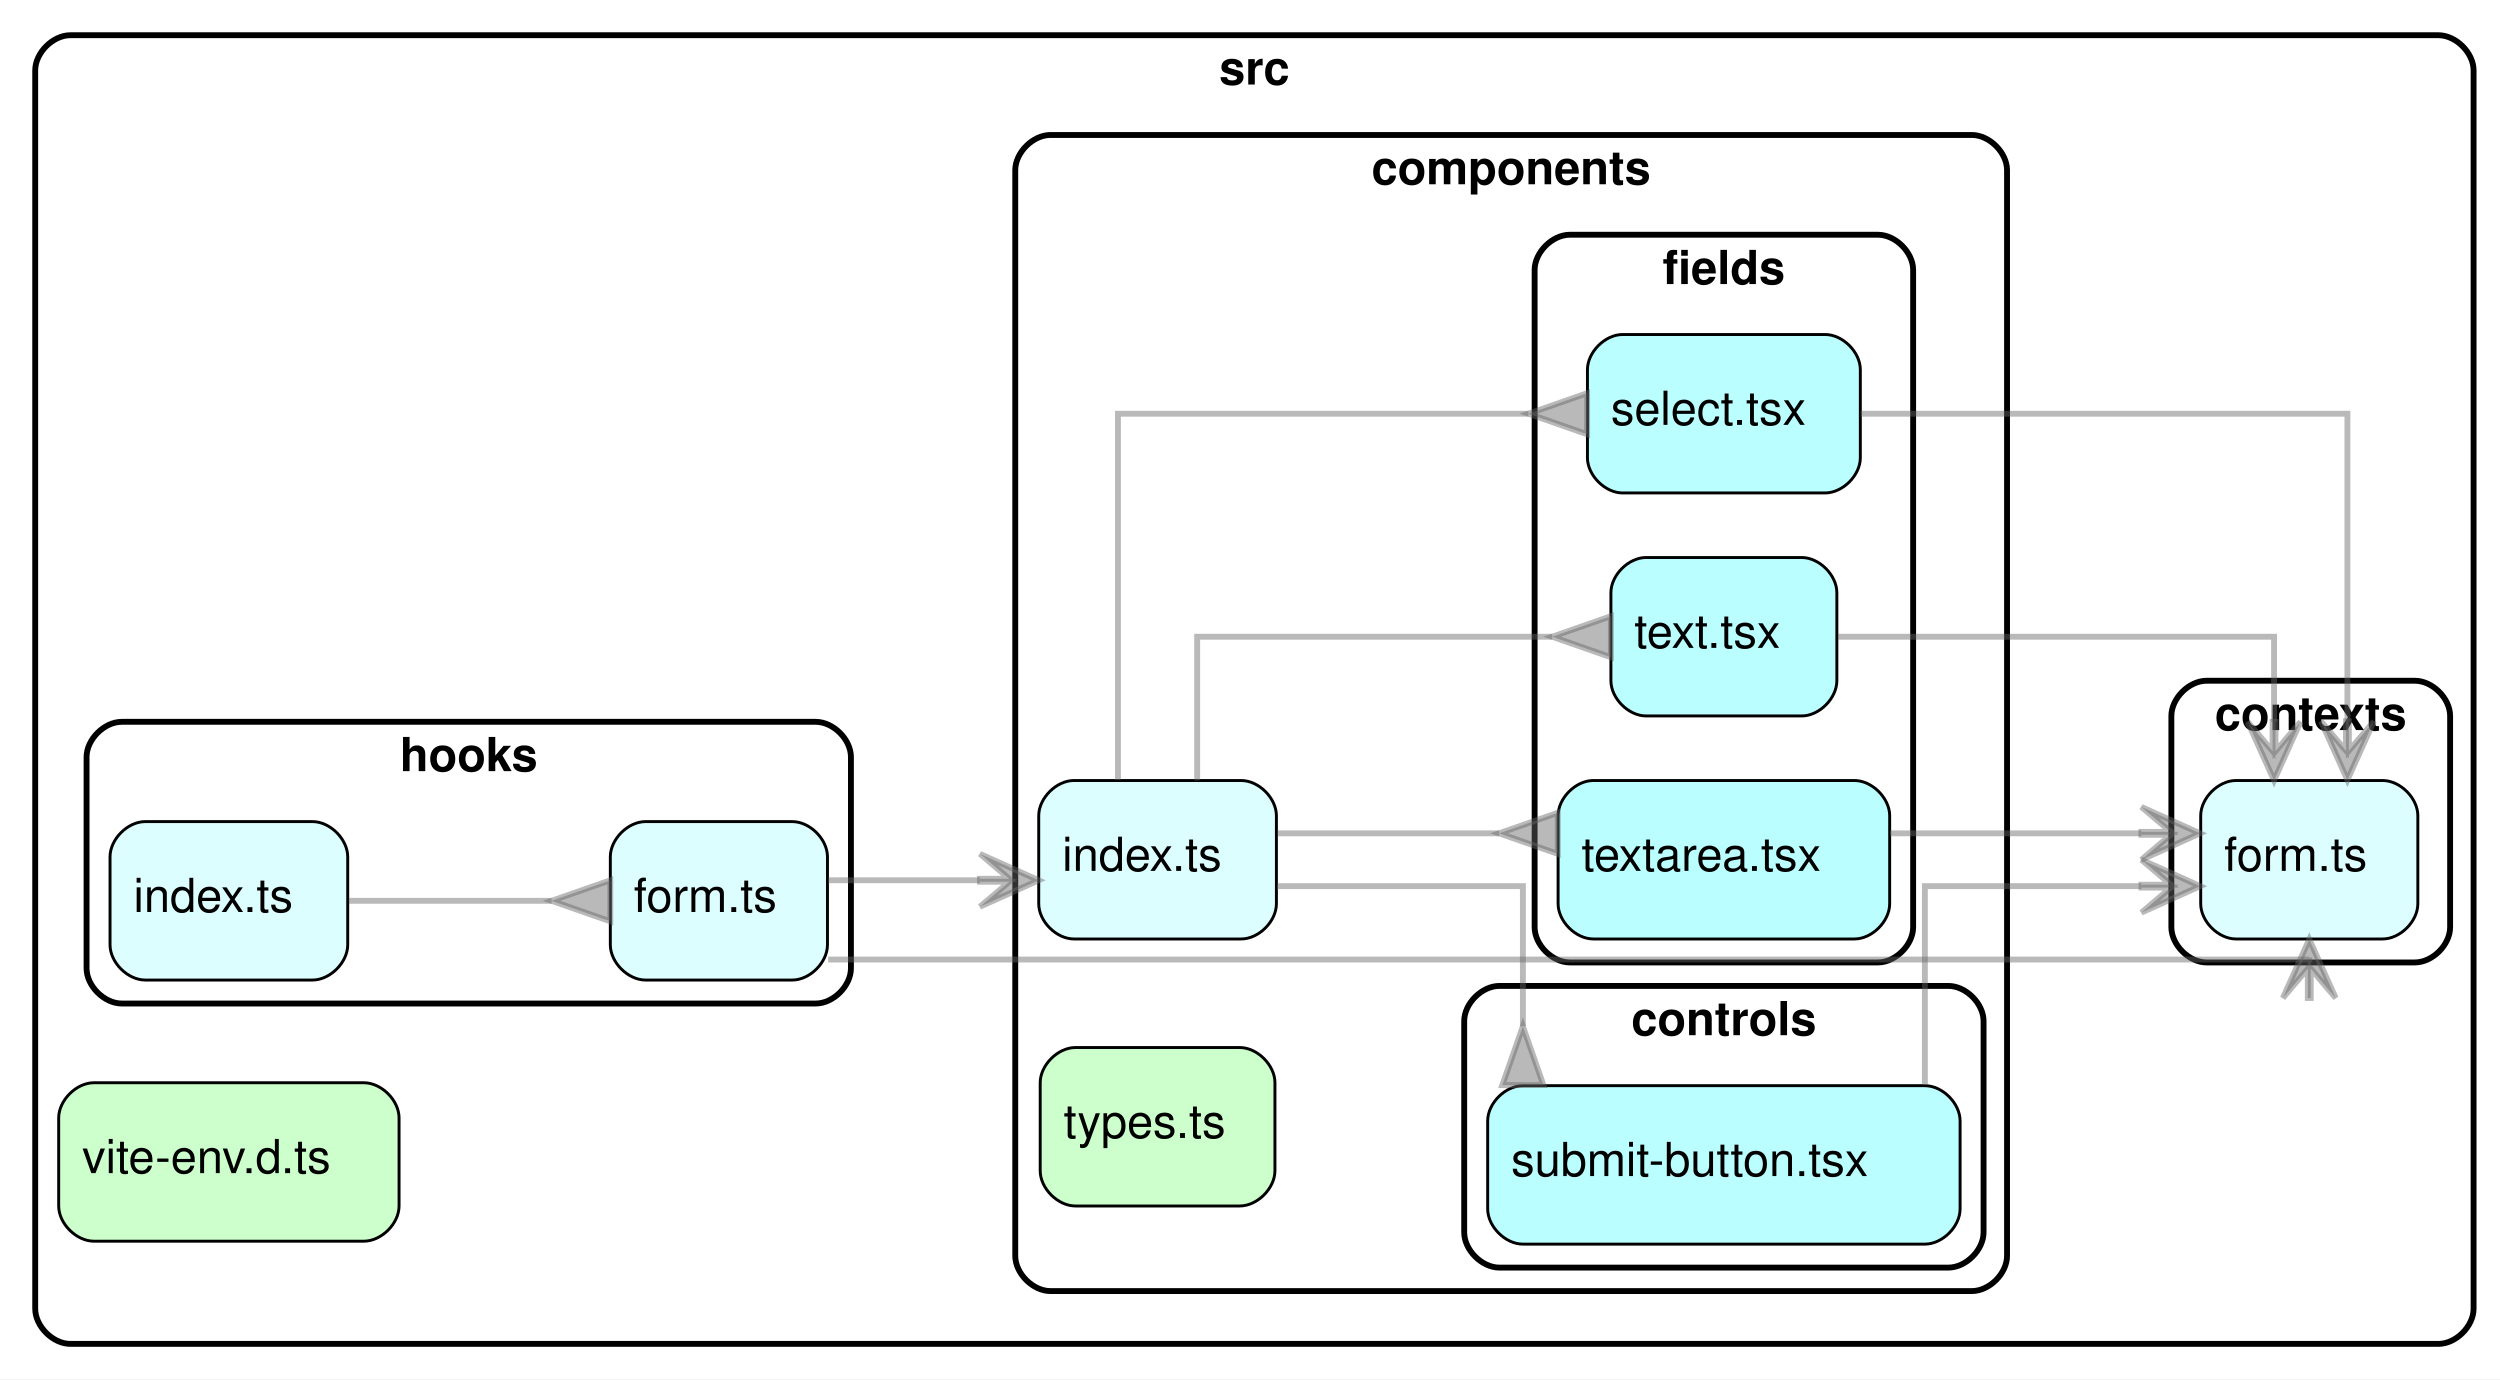
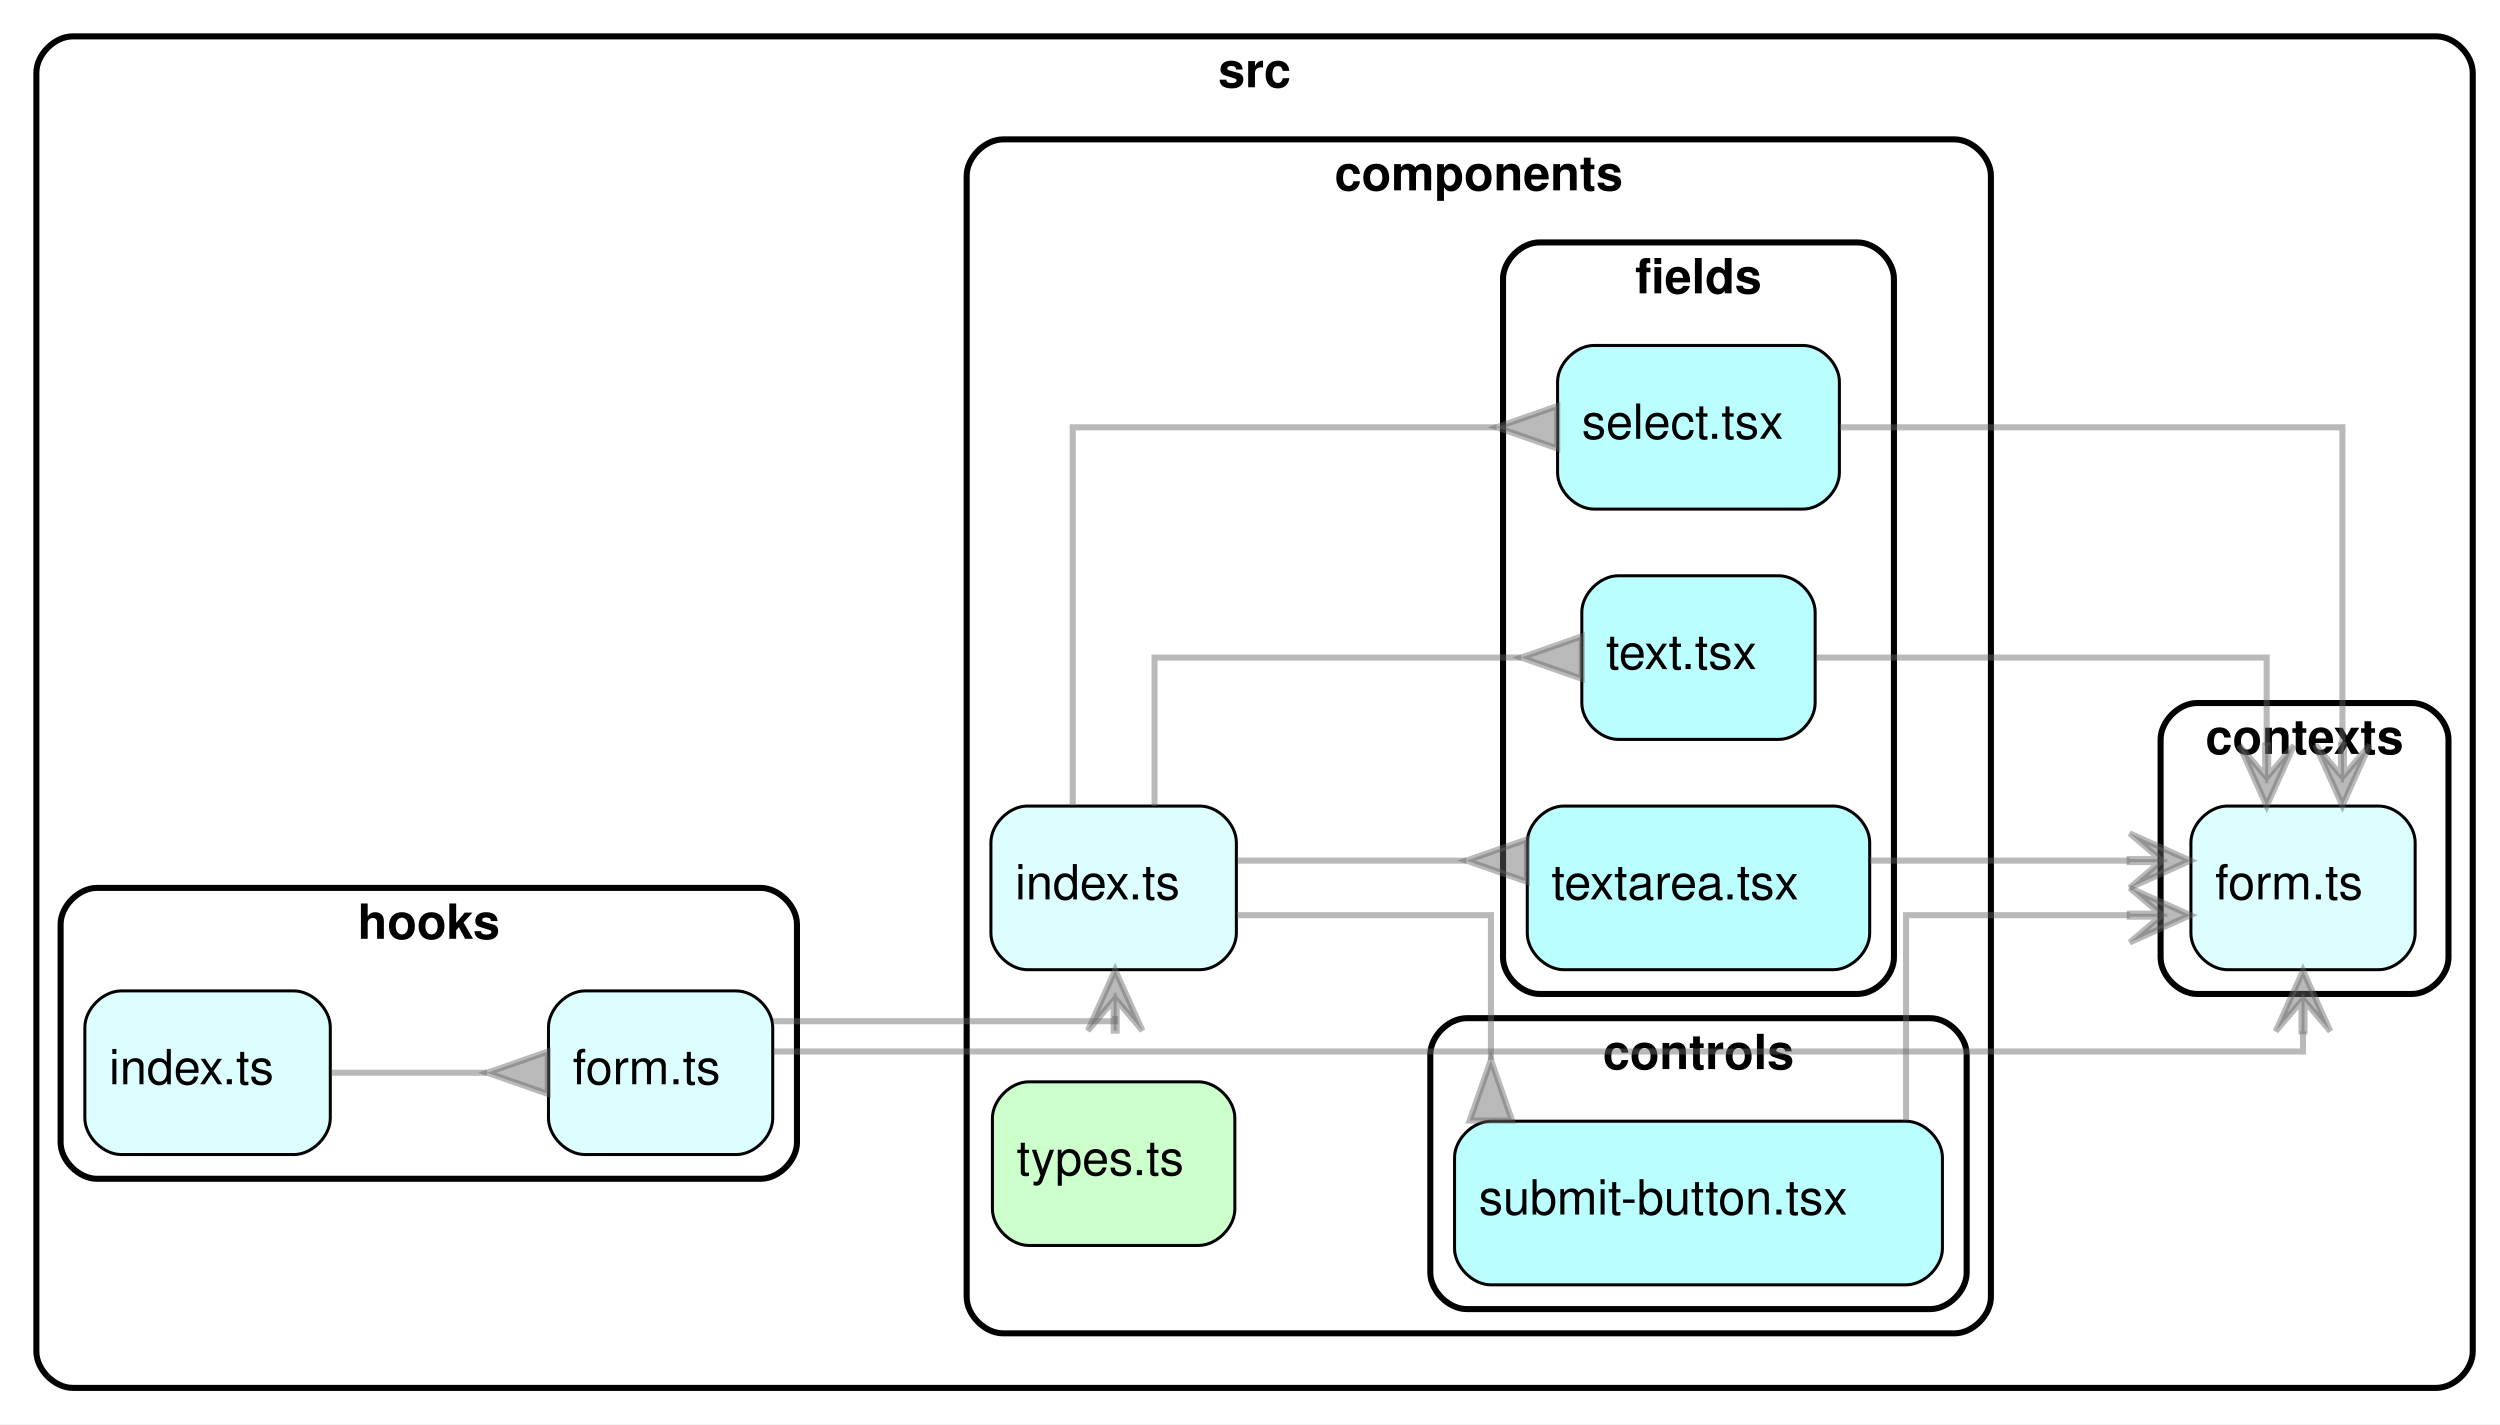
- <svg xmlns="http://www.w3.org/2000/svg" xmlns:xlink="http://www.w3.org/1999/xlink" width="852pt" height="470pt" viewBox="0.00 0.00 852.00 470.00">
+ <svg xmlns="http://www.w3.org/2000/svg" xmlns:xlink="http://www.w3.org/1999/xlink" width="825pt" height="470pt" viewBox="0.00 0.00 825.00 470.00">
  <g id="graph0" class="graph" transform="scale(1 1) rotate(0) translate(4 466)">
-     <polygon fill="white" stroke="transparent" points="-4,4 -4,-466 848,-466 848,4 -4,4" />
+     <polygon fill="white" stroke="transparent" points="-4,4 -4,-466 821,-466 821,4 -4,4" />
    <g id="clust1" class="cluster">
-       <path fill="#ffffff" stroke="black" stroke-width="2" d="M20,-8C20,-8 827,-8 827,-8 833,-8 839,-14 839,-20 839,-20 839,-442 839,-442 839,-448 833,-454 827,-454 827,-454 20,-454 20,-454 14,-454 8,-448 8,-442 8,-442 8,-20 8,-20 8,-14 14,-8 20,-8" />
-       <text text-anchor="middle" x="423.5" y="-437.2" font-family="Helvetica,sans-Serif" font-weight="bold" font-size="16.00">src</text>
+       <path fill="#ffffff" stroke="black" stroke-width="2" d="M20,-8C20,-8 800,-8 800,-8 806,-8 812,-14 812,-20 812,-20 812,-442 812,-442 812,-448 806,-454 800,-454 800,-454 20,-454 20,-454 14,-454 8,-448 8,-442 8,-442 8,-20 8,-20 8,-14 14,-8 20,-8" />
+       <text text-anchor="middle" x="410" y="-437.2" font-family="Helvetica,sans-Serif" font-weight="bold" font-size="16.00">src</text>
    </g>
    <g id="clust2" class="cluster">
-       <path fill="#ffffff" stroke="black" stroke-width="2" d="M354,-26C354,-26 668,-26 668,-26 674,-26 680,-32 680,-38 680,-38 680,-408 680,-408 680,-414 674,-420 668,-420 668,-420 354,-420 354,-420 348,-420 342,-414 342,-408 342,-408 342,-38 342,-38 342,-32 348,-26 354,-26" />
-       <text text-anchor="middle" x="511" y="-403.2" font-family="Helvetica,sans-Serif" font-weight="bold" font-size="16.00">components</text>
+       <path fill="#ffffff" stroke="black" stroke-width="2" d="M327,-26C327,-26 641,-26 641,-26 647,-26 653,-32 653,-38 653,-38 653,-408 653,-408 653,-414 647,-420 641,-420 641,-420 327,-420 327,-420 321,-420 315,-414 315,-408 315,-408 315,-38 315,-38 315,-32 321,-26 327,-26" />
+       <text text-anchor="middle" x="484" y="-403.2" font-family="Helvetica,sans-Serif" font-weight="bold" font-size="16.00">components</text>
    </g>
    <g id="clust3" class="cluster">
-       <path fill="#ffffff" stroke="black" stroke-width="2" d="M507,-34C507,-34 660,-34 660,-34 666,-34 672,-40 672,-46 672,-46 672,-118 672,-118 672,-124 666,-130 660,-130 660,-130 507,-130 507,-130 501,-130 495,-124 495,-118 495,-118 495,-46 495,-46 495,-40 501,-34 507,-34" />
-       <text text-anchor="middle" x="583.5" y="-113.2" font-family="Helvetica,sans-Serif" font-weight="bold" font-size="16.00">controls</text>
+       <path fill="#ffffff" stroke="black" stroke-width="2" d="M480,-34C480,-34 633,-34 633,-34 639,-34 645,-40 645,-46 645,-46 645,-118 645,-118 645,-124 639,-130 633,-130 633,-130 480,-130 480,-130 474,-130 468,-124 468,-118 468,-118 468,-46 468,-46 468,-40 474,-34 480,-34" />
+       <text text-anchor="middle" x="556.5" y="-113.2" font-family="Helvetica,sans-Serif" font-weight="bold" font-size="16.00">controls</text>
    </g>
    <g id="clust4" class="cluster">
-       <path fill="#ffffff" stroke="black" stroke-width="2" d="M531,-138C531,-138 636,-138 636,-138 642,-138 648,-144 648,-150 648,-150 648,-374 648,-374 648,-380 642,-386 636,-386 636,-386 531,-386 531,-386 525,-386 519,-380 519,-374 519,-374 519,-150 519,-150 519,-144 525,-138 531,-138" />
-       <text text-anchor="middle" x="583.5" y="-369.2" font-family="Helvetica,sans-Serif" font-weight="bold" font-size="16.00">fields</text>
+       <path fill="#ffffff" stroke="black" stroke-width="2" d="M504,-138C504,-138 609,-138 609,-138 615,-138 621,-144 621,-150 621,-150 621,-374 621,-374 621,-380 615,-386 609,-386 609,-386 504,-386 504,-386 498,-386 492,-380 492,-374 492,-374 492,-150 492,-150 492,-144 498,-138 504,-138" />
+       <text text-anchor="middle" x="556.5" y="-369.2" font-family="Helvetica,sans-Serif" font-weight="bold" font-size="16.00">fields</text>
    </g>
    <g id="clust5" class="cluster">
-       <path fill="#ffffff" stroke="black" stroke-width="2" d="M748,-138C748,-138 819,-138 819,-138 825,-138 831,-144 831,-150 831,-150 831,-222 831,-222 831,-228 825,-234 819,-234 819,-234 748,-234 748,-234 742,-234 736,-228 736,-222 736,-222 736,-150 736,-150 736,-144 742,-138 748,-138" />
-       <text text-anchor="middle" x="783.5" y="-217.2" font-family="Helvetica,sans-Serif" font-weight="bold" font-size="16.00">contexts</text>
+       <path fill="#ffffff" stroke="black" stroke-width="2" d="M721,-138C721,-138 792,-138 792,-138 798,-138 804,-144 804,-150 804,-150 804,-222 804,-222 804,-228 798,-234 792,-234 792,-234 721,-234 721,-234 715,-234 709,-228 709,-222 709,-222 709,-150 709,-150 709,-144 715,-138 721,-138" />
+       <text text-anchor="middle" x="756.5" y="-217.2" font-family="Helvetica,sans-Serif" font-weight="bold" font-size="16.00">contexts</text>
    </g>
    <g id="clust6" class="cluster">
-       <path fill="#ffffff" stroke="black" stroke-width="2" d="M37.5,-124C37.5,-124 274,-124 274,-124 280,-124 286,-130 286,-136 286,-136 286,-208 286,-208 286,-214 280,-220 274,-220 274,-220 37.5,-220 37.5,-220 31.5,-220 25.5,-214 25.5,-208 25.5,-208 25.5,-136 25.5,-136 25.5,-130 31.5,-124 37.5,-124" />
-       <text text-anchor="middle" x="155.75" y="-203.2" font-family="Helvetica,sans-Serif" font-weight="bold" font-size="16.00">hooks</text>
+       <path fill="#ffffff" stroke="black" stroke-width="2" d="M28,-77C28,-77 247,-77 247,-77 253,-77 259,-83 259,-89 259,-89 259,-161 259,-161 259,-167 253,-173 247,-173 247,-173 28,-173 28,-173 22,-173 16,-167 16,-161 16,-161 16,-89 16,-89 16,-83 22,-77 28,-77" />
+       <text text-anchor="middle" x="137.5" y="-156.2" font-family="Helvetica,sans-Serif" font-weight="bold" font-size="16.00">hooks</text>
    </g>
    <g id="node1" class="node">
      <g id="a_node1">
        <a xlink:href="src/components/controls/submit-button.tsx" xlink:title="submit-button.tsx">
-           <path fill="#bbfeff" stroke="black" d="M652,-96C652,-96 515,-96 515,-96 509,-96 503,-90 503,-84 503,-84 503,-54 503,-54 503,-48 509,-42 515,-42 515,-42 652,-42 652,-42 658,-42 664,-48 664,-54 664,-54 664,-84 664,-84 664,-90 658,-96 652,-96" />
-           <text text-anchor="start" x="511" y="-65.2" font-family="Helvetica,sans-Serif" font-size="16.00">submit-button.tsx</text>
+           <path fill="#bbfeff" stroke="black" d="M625,-96C625,-96 488,-96 488,-96 482,-96 476,-90 476,-84 476,-84 476,-54 476,-54 476,-48 482,-42 488,-42 488,-42 625,-42 625,-42 631,-42 637,-48 637,-54 637,-54 637,-84 637,-84 637,-90 631,-96 625,-96" />
+           <text text-anchor="start" x="484" y="-65.2" font-family="Helvetica,sans-Serif" font-size="16.00">submit-button.tsx</text>
        </a>
      </g>
    </g>
    <g id="node2" class="node">
      <g id="a_node2">
        <a xlink:href="src/contexts/form.ts" xlink:title="form.ts">
-           <path fill="#ddfeff" stroke="black" d="M808,-200C808,-200 758,-200 758,-200 752,-200 746,-194 746,-188 746,-188 746,-158 746,-158 746,-152 752,-146 758,-146 758,-146 808,-146 808,-146 814,-146 820,-152 820,-158 820,-158 820,-188 820,-188 820,-194 814,-200 808,-200" />
-           <text text-anchor="start" x="754" y="-169.2" font-family="Helvetica,sans-Serif" font-size="16.00">form.ts</text>
+           <path fill="#ddfeff" stroke="black" d="M781,-200C781,-200 731,-200 731,-200 725,-200 719,-194 719,-188 719,-188 719,-158 719,-158 719,-152 725,-146 731,-146 731,-146 781,-146 781,-146 787,-146 793,-152 793,-158 793,-158 793,-188 793,-188 793,-194 787,-200 781,-200" />
+           <text text-anchor="start" x="727" y="-169.2" font-family="Helvetica,sans-Serif" font-size="16.00">form.ts</text>
        </a>
      </g>
    </g>
    <g id="edge1" class="edge">
-       <path fill="none" stroke="#666666" stroke-width="2" stroke-opacity="0.459" d="M652,-96.22C652,-124.3 652,-164 652,-164 652,-164 725.81,-164 725.81,-164" />
-       <polygon fill="#666666" fill-opacity="0.459" stroke="#666666" stroke-width="2" stroke-opacity="0.459" points="745.81,-164 725.81,-173 735.81,-164.5 725.81,-164.5 725.81,-164 725.81,-163.5 735.81,-163.5 725.81,-155 745.81,-164 745.81,-164" />
+       <path fill="none" stroke="#666666" stroke-width="2" stroke-opacity="0.459" d="M625,-96.22C625,-124.3 625,-164 625,-164 625,-164 698.81,-164 698.81,-164" />
+       <polygon fill="#666666" fill-opacity="0.459" stroke="#666666" stroke-width="2" stroke-opacity="0.459" points="718.81,-164 698.81,-173 708.81,-164.5 698.81,-164.5 698.81,-164 698.81,-163.5 708.81,-163.5 698.81,-155 718.81,-164 718.81,-164" />
    </g>
    <g id="node3" class="node">
      <g id="a_node3">
        <a xlink:href="src/components/fields/select.tsx" xlink:title="select.tsx">
-           <path fill="#bbfeff" stroke="black" d="M618,-352C618,-352 549,-352 549,-352 543,-352 537,-346 537,-340 537,-340 537,-310 537,-310 537,-304 543,-298 549,-298 549,-298 618,-298 618,-298 624,-298 630,-304 630,-310 630,-310 630,-340 630,-340 630,-346 624,-352 618,-352" />
-           <text text-anchor="start" x="545" y="-321.2" font-family="Helvetica,sans-Serif" font-size="16.00">select.tsx</text>
+           <path fill="#bbfeff" stroke="black" d="M591,-352C591,-352 522,-352 522,-352 516,-352 510,-346 510,-340 510,-340 510,-310 510,-310 510,-304 516,-298 522,-298 522,-298 591,-298 591,-298 597,-298 603,-304 603,-310 603,-310 603,-340 603,-340 603,-346 597,-352 591,-352" />
+           <text text-anchor="start" x="518" y="-321.2" font-family="Helvetica,sans-Serif" font-size="16.00">select.tsx</text>
        </a>
      </g>
    </g>
    <g id="edge2" class="edge">
-       <path fill="none" stroke="#666666" stroke-width="2" stroke-opacity="0.459" d="M630.13,-325C692.69,-325 796,-325 796,-325 796,-325 796,-220.17 796,-220.17" />
-       <polygon fill="#666666" fill-opacity="0.459" stroke="#666666" stroke-width="2" stroke-opacity="0.459" points="796,-200.17 805,-220.17 796.5,-210.17 796.5,-220.17 796,-220.17 795.5,-220.17 795.5,-210.17 787,-220.17 796,-200.17 796,-200.17" />
+       <path fill="none" stroke="#666666" stroke-width="2" stroke-opacity="0.459" d="M603.13,-325C665.69,-325 769,-325 769,-325 769,-325 769,-220.17 769,-220.17" />
+       <polygon fill="#666666" fill-opacity="0.459" stroke="#666666" stroke-width="2" stroke-opacity="0.459" points="769,-200.17 778,-220.17 769.5,-210.17 769.5,-220.17 769,-220.17 768.5,-220.17 768.5,-210.17 760,-220.17 769,-200.17 769,-200.17" />
    </g>
    <g id="node4" class="node">
      <g id="a_node4">
        <a xlink:href="src/components/fields/text.tsx" xlink:title="text.tsx">
-           <path fill="#bbfeff" stroke="black" d="M610,-276C610,-276 557,-276 557,-276 551,-276 545,-270 545,-264 545,-264 545,-234 545,-234 545,-228 551,-222 557,-222 557,-222 610,-222 610,-222 616,-222 622,-228 622,-234 622,-234 622,-264 622,-264 622,-270 616,-276 610,-276" />
-           <text text-anchor="start" x="553" y="-245.2" font-family="Helvetica,sans-Serif" font-size="16.00">text.tsx</text>
+           <path fill="#bbfeff" stroke="black" d="M583,-276C583,-276 530,-276 530,-276 524,-276 518,-270 518,-264 518,-264 518,-234 518,-234 518,-228 524,-222 530,-222 530,-222 583,-222 583,-222 589,-222 595,-228 595,-234 595,-234 595,-264 595,-264 595,-270 589,-276 583,-276" />
+           <text text-anchor="start" x="526" y="-245.2" font-family="Helvetica,sans-Serif" font-size="16.00">text.tsx</text>
        </a>
      </g>
    </g>
    <g id="edge3" class="edge">
-       <path fill="none" stroke="#666666" stroke-width="2" stroke-opacity="0.459" d="M622.35,-249C677.27,-249 771,-249 771,-249 771,-249 771,-220.01 771,-220.01" />
-       <polygon fill="#666666" fill-opacity="0.459" stroke="#666666" stroke-width="2" stroke-opacity="0.459" points="771,-200.01 780,-220.01 771.5,-210.01 771.5,-220.01 771,-220.01 770.5,-220.01 770.5,-210.01 762,-220.01 771,-200.01 771,-200.01" />
+       <path fill="none" stroke="#666666" stroke-width="2" stroke-opacity="0.459" d="M595.35,-249C650.27,-249 744,-249 744,-249 744,-249 744,-220.01 744,-220.01" />
+       <polygon fill="#666666" fill-opacity="0.459" stroke="#666666" stroke-width="2" stroke-opacity="0.459" points="744,-200.01 753,-220.01 744.5,-210.01 744.5,-220.01 744,-220.01 743.5,-220.01 743.5,-210.01 735,-220.01 744,-200.01 744,-200.01" />
    </g>
    <g id="node5" class="node">
      <g id="a_node5">
        <a xlink:href="src/components/fields/textarea.tsx" xlink:title="textarea.tsx">
-           <path fill="#bbfeff" stroke="black" d="M628,-200C628,-200 539,-200 539,-200 533,-200 527,-194 527,-188 527,-188 527,-158 527,-158 527,-152 533,-146 539,-146 539,-146 628,-146 628,-146 634,-146 640,-152 640,-158 640,-158 640,-188 640,-188 640,-194 634,-200 628,-200" />
-           <text text-anchor="start" x="535" y="-169.2" font-family="Helvetica,sans-Serif" font-size="16.00">textarea.tsx</text>
+           <path fill="#bbfeff" stroke="black" d="M601,-200C601,-200 512,-200 512,-200 506,-200 500,-194 500,-188 500,-188 500,-158 500,-158 500,-152 506,-146 512,-146 512,-146 601,-146 601,-146 607,-146 613,-152 613,-158 613,-158 613,-188 613,-188 613,-194 607,-200 601,-200" />
+           <text text-anchor="start" x="508" y="-169.2" font-family="Helvetica,sans-Serif" font-size="16.00">textarea.tsx</text>
        </a>
      </g>
    </g>
    <g id="edge4" class="edge">
-       <path fill="none" stroke="#666666" stroke-width="2" stroke-opacity="0.459" d="M640.14,-182C640.14,-182 725.78,-182 725.78,-182" />
-       <polygon fill="#666666" fill-opacity="0.459" stroke="#666666" stroke-width="2" stroke-opacity="0.459" points="745.78,-182 725.78,-191 735.78,-182.5 725.78,-182.5 725.78,-182 725.78,-181.5 735.78,-181.5 725.78,-173 745.78,-182 745.78,-182" />
+       <path fill="none" stroke="#666666" stroke-width="2" stroke-opacity="0.459" d="M613.14,-182C613.14,-182 698.78,-182 698.78,-182" />
+       <polygon fill="#666666" fill-opacity="0.459" stroke="#666666" stroke-width="2" stroke-opacity="0.459" points="718.78,-182 698.78,-191 708.78,-182.5 698.78,-182.5 698.78,-182 698.78,-181.5 708.78,-181.5 698.78,-173 718.78,-182 718.78,-182" />
    </g>
    <g id="node6" class="node">
      <g id="a_node6">
        <a xlink:href="src/components/index.ts" xlink:title="index.ts">
-           <path fill="#ddfeff" stroke="black" d="M419,-200C419,-200 362,-200 362,-200 356,-200 350,-194 350,-188 350,-188 350,-158 350,-158 350,-152 356,-146 362,-146 362,-146 419,-146 419,-146 425,-146 431,-152 431,-158 431,-158 431,-188 431,-188 431,-194 425,-200 419,-200" />
-           <text text-anchor="start" x="358" y="-169.2" font-family="Helvetica,sans-Serif" font-size="16.00">index.ts</text>
+           <path fill="#ddfeff" stroke="black" d="M392,-200C392,-200 335,-200 335,-200 329,-200 323,-194 323,-188 323,-188 323,-158 323,-158 323,-152 329,-146 335,-146 335,-146 392,-146 392,-146 398,-146 404,-152 404,-158 404,-158 404,-188 404,-188 404,-194 398,-200 392,-200" />
+           <text text-anchor="start" x="331" y="-169.2" font-family="Helvetica,sans-Serif" font-size="16.00">index.ts</text>
        </a>
      </g>
    </g>
    <g id="edge5" class="edge">
-       <path fill="none" stroke="#666666" stroke-width="2" stroke-opacity="0.459" d="M431.27,-164C467.58,-164 515,-164 515,-164 515,-164 515,-116.22 515,-116.22" />
-       <polygon fill="#666666" fill-opacity="0.459" stroke="#666666" stroke-width="2" stroke-opacity="0.459" points="522,-96.22 515,-116.22 508,-96.22 522,-96.22" />
+       <path fill="none" stroke="#666666" stroke-width="2" stroke-opacity="0.459" d="M404.27,-164C440.58,-164 488,-164 488,-164 488,-164 488,-116.22 488,-116.22" />
+       <polygon fill="#666666" fill-opacity="0.459" stroke="#666666" stroke-width="2" stroke-opacity="0.459" points="495,-96.22 488,-116.22 481,-96.22 495,-96.22" />
    </g>
    <g id="edge6" class="edge">
-       <path fill="none" stroke="#666666" stroke-width="2" stroke-opacity="0.459" d="M377,-200.17C377,-243.9 377,-325 377,-325 377,-325 516.9,-325 516.9,-325" />
-       <polygon fill="#666666" fill-opacity="0.459" stroke="#666666" stroke-width="2" stroke-opacity="0.459" points="536.9,-332 516.9,-325 536.9,-318 536.9,-332" />
+       <path fill="none" stroke="#666666" stroke-width="2" stroke-opacity="0.459" d="M350,-200.17C350,-243.9 350,-325 350,-325 350,-325 489.9,-325 489.9,-325" />
+       <polygon fill="#666666" fill-opacity="0.459" stroke="#666666" stroke-width="2" stroke-opacity="0.459" points="509.9,-332 489.9,-325 509.9,-318 509.9,-332" />
    </g>
    <g id="edge7" class="edge">
-       <path fill="none" stroke="#666666" stroke-width="2" stroke-opacity="0.459" d="M404,-200.01C404,-221.85 404,-249 404,-249 404,-249 524.99,-249 524.99,-249" />
-       <polygon fill="#666666" fill-opacity="0.459" stroke="#666666" stroke-width="2" stroke-opacity="0.459" points="544.99,-256 524.99,-249 544.99,-242 544.99,-256" />
+       <path fill="none" stroke="#666666" stroke-width="2" stroke-opacity="0.459" d="M377,-200.01C377,-221.85 377,-249 377,-249 377,-249 497.99,-249 497.99,-249" />
+       <polygon fill="#666666" fill-opacity="0.459" stroke="#666666" stroke-width="2" stroke-opacity="0.459" points="517.99,-256 497.99,-249 517.99,-242 517.99,-256" />
    </g>
    <g id="edge8" class="edge">
-       <path fill="none" stroke="#666666" stroke-width="2" stroke-opacity="0.459" d="M431.43,-182C431.43,-182 506.89,-182 506.89,-182" />
-       <polygon fill="#666666" fill-opacity="0.459" stroke="#666666" stroke-width="2" stroke-opacity="0.459" points="526.89,-189 506.89,-182 526.89,-175 526.89,-189" />
+       <path fill="none" stroke="#666666" stroke-width="2" stroke-opacity="0.459" d="M404.43,-182C404.43,-182 479.89,-182 479.89,-182" />
+       <polygon fill="#666666" fill-opacity="0.459" stroke="#666666" stroke-width="2" stroke-opacity="0.459" points="499.89,-189 479.89,-182 499.89,-175 499.89,-189" />
    </g>
    <g id="node7" class="node">
      <g id="a_node7">
        <a xlink:href="src/components/types.ts" xlink:title="types.ts">
-           <path fill="#ccffcc" stroke="black" d="M418.5,-109C418.5,-109 362.5,-109 362.5,-109 356.5,-109 350.5,-103 350.5,-97 350.5,-97 350.5,-67 350.5,-67 350.5,-61 356.5,-55 362.5,-55 362.5,-55 418.5,-55 418.5,-55 424.5,-55 430.5,-61 430.5,-67 430.5,-67 430.5,-97 430.5,-97 430.5,-103 424.5,-109 418.5,-109" />
-           <text text-anchor="start" x="358.5" y="-78.2" font-family="Helvetica,sans-Serif" font-size="16.00">types.ts</text>
+           <path fill="#ccffcc" stroke="black" d="M391.5,-109C391.5,-109 335.5,-109 335.5,-109 329.5,-109 323.5,-103 323.5,-97 323.5,-97 323.5,-67 323.5,-67 323.5,-61 329.5,-55 335.5,-55 335.5,-55 391.5,-55 391.5,-55 397.5,-55 403.5,-61 403.5,-67 403.5,-67 403.5,-97 403.5,-97 403.5,-103 397.5,-109 391.5,-109" />
+           <text text-anchor="start" x="331.5" y="-78.2" font-family="Helvetica,sans-Serif" font-size="16.00">types.ts</text>
        </a>
      </g>
    </g>
    <g id="node8" class="node">
      <g id="a_node8">
        <a xlink:href="src/hooks/form.ts" xlink:title="form.ts">
-           <path fill="#ddfeff" stroke="black" d="M266,-186C266,-186 216,-186 216,-186 210,-186 204,-180 204,-174 204,-174 204,-144 204,-144 204,-138 210,-132 216,-132 216,-132 266,-132 266,-132 272,-132 278,-138 278,-144 278,-144 278,-174 278,-174 278,-180 272,-186 266,-186" />
-           <text text-anchor="start" x="212" y="-155.2" font-family="Helvetica,sans-Serif" font-size="16.00">form.ts</text>
+           <path fill="#ddfeff" stroke="black" d="M239,-139C239,-139 189,-139 189,-139 183,-139 177,-133 177,-127 177,-127 177,-97 177,-97 177,-91 183,-85 189,-85 189,-85 239,-85 239,-85 245,-85 251,-91 251,-97 251,-97 251,-127 251,-127 251,-133 245,-139 239,-139" />
+           <text text-anchor="start" x="185" y="-108.2" font-family="Helvetica,sans-Serif" font-size="16.00">form.ts</text>
        </a>
      </g>
    </g>
    <g id="edge10" class="edge">
-       <path fill="none" stroke="#666666" stroke-width="2" stroke-opacity="0.459" d="M278.25,-139C400.71,-139 783,-139 783,-139 783,-139 783,-139.69 783,-139.69" />
-       <polygon fill="#666666" fill-opacity="0.459" stroke="#666666" stroke-width="2" stroke-opacity="0.459" points="783,-145.88 774,-125.88 782.5,-135.88 782.5,-125.88 783,-125.88 783.5,-125.88 783.5,-135.88 792,-125.88 783,-145.88 783,-145.88" />
+       <path fill="none" stroke="#666666" stroke-width="2" stroke-opacity="0.459" d="M251.25,-119C373.71,-119 756,-119 756,-119 756,-119 756,-125.68 756,-125.68" />
+       <polygon fill="#666666" fill-opacity="0.459" stroke="#666666" stroke-width="2" stroke-opacity="0.459" points="756,-145.68 747,-125.68 755.5,-135.68 755.5,-125.68 756,-125.68 756.5,-125.68 756.5,-135.68 765,-125.68 756,-145.68 756,-145.68" />
    </g>
    <g id="edge9" class="edge">
-       <path fill="none" stroke="#666666" stroke-width="2" stroke-opacity="0.459" d="M278.34,-166C278.34,-166 329.97,-166 329.97,-166" />
-       <polygon fill="#666666" fill-opacity="0.459" stroke="#666666" stroke-width="2" stroke-opacity="0.459" points="349.97,-166 329.97,-175 339.97,-166.5 329.97,-166.5 329.97,-166 329.97,-165.5 339.97,-165.5 329.97,-157 349.97,-166 349.97,-166" />
+       <path fill="none" stroke="#666666" stroke-width="2" stroke-opacity="0.459" d="M251.08,-129C295.5,-129 364,-129 364,-129 364,-129 364,-130.69 364,-130.69" />
+       <polygon fill="#666666" fill-opacity="0.459" stroke="#666666" stroke-width="2" stroke-opacity="0.459" points="364,-145.89 355,-125.89 363.5,-135.89 363.5,-125.89 364,-125.89 364.5,-125.89 364.5,-135.89 373,-125.89 364,-145.89 364,-145.89" />
    </g>
    <g id="node9" class="node">
      <g id="a_node9">
        <a xlink:href="src/hooks/index.ts" xlink:title="index.ts">
-           <path fill="#ddfeff" stroke="black" d="M102.5,-186C102.5,-186 45.5,-186 45.5,-186 39.5,-186 33.5,-180 33.5,-174 33.5,-174 33.5,-144 33.5,-144 33.5,-138 39.5,-132 45.5,-132 45.5,-132 102.5,-132 102.5,-132 108.5,-132 114.5,-138 114.5,-144 114.5,-144 114.5,-174 114.5,-174 114.5,-180 108.5,-186 102.5,-186" />
-           <text text-anchor="start" x="41.5" y="-155.2" font-family="Helvetica,sans-Serif" font-size="16.00">index.ts</text>
+           <path fill="#ddfeff" stroke="black" d="M93,-139C93,-139 36,-139 36,-139 30,-139 24,-133 24,-127 24,-127 24,-97 24,-97 24,-91 30,-85 36,-85 36,-85 93,-85 93,-85 99,-85 105,-91 105,-97 105,-97 105,-127 105,-127 105,-133 99,-139 93,-139" />
+           <text text-anchor="start" x="32" y="-108.2" font-family="Helvetica,sans-Serif" font-size="16.00">index.ts</text>
        </a>
      </g>
    </g>
    <g id="edge11" class="edge">
-       <path fill="none" stroke="#666666" stroke-width="2" stroke-opacity="0.459" d="M114.85,-159C114.85,-159 183.99,-159 183.99,-159" />
-       <polygon fill="#666666" fill-opacity="0.459" stroke="#666666" stroke-width="2" stroke-opacity="0.459" points="203.99,-166 183.99,-159 203.99,-152 203.99,-166" />
-     </g>
-     <g id="node10" class="node">
-       <g id="a_node10">
-         <a xlink:href="src/vite-env.d.ts" xlink:title="vite-env.d.ts">
-           <path fill="#ccffcc" stroke="black" d="M120,-97C120,-97 28,-97 28,-97 22,-97 16,-91 16,-85 16,-85 16,-55 16,-55 16,-49 22,-43 28,-43 28,-43 120,-43 120,-43 126,-43 132,-49 132,-55 132,-55 132,-85 132,-85 132,-91 126,-97 120,-97" />
-           <text text-anchor="start" x="24" y="-66.2" font-family="Helvetica,sans-Serif" font-size="16.00">vite-env.d.ts</text>
-         </a>
-       </g>
+       <path fill="none" stroke="#666666" stroke-width="2" stroke-opacity="0.459" d="M105.35,-112C105.35,-112 156.78,-112 156.78,-112" />
+       <polygon fill="#666666" fill-opacity="0.459" stroke="#666666" stroke-width="2" stroke-opacity="0.459" points="176.78,-119 156.78,-112 176.78,-105 176.78,-119" />
    </g>
  </g>
</svg>
